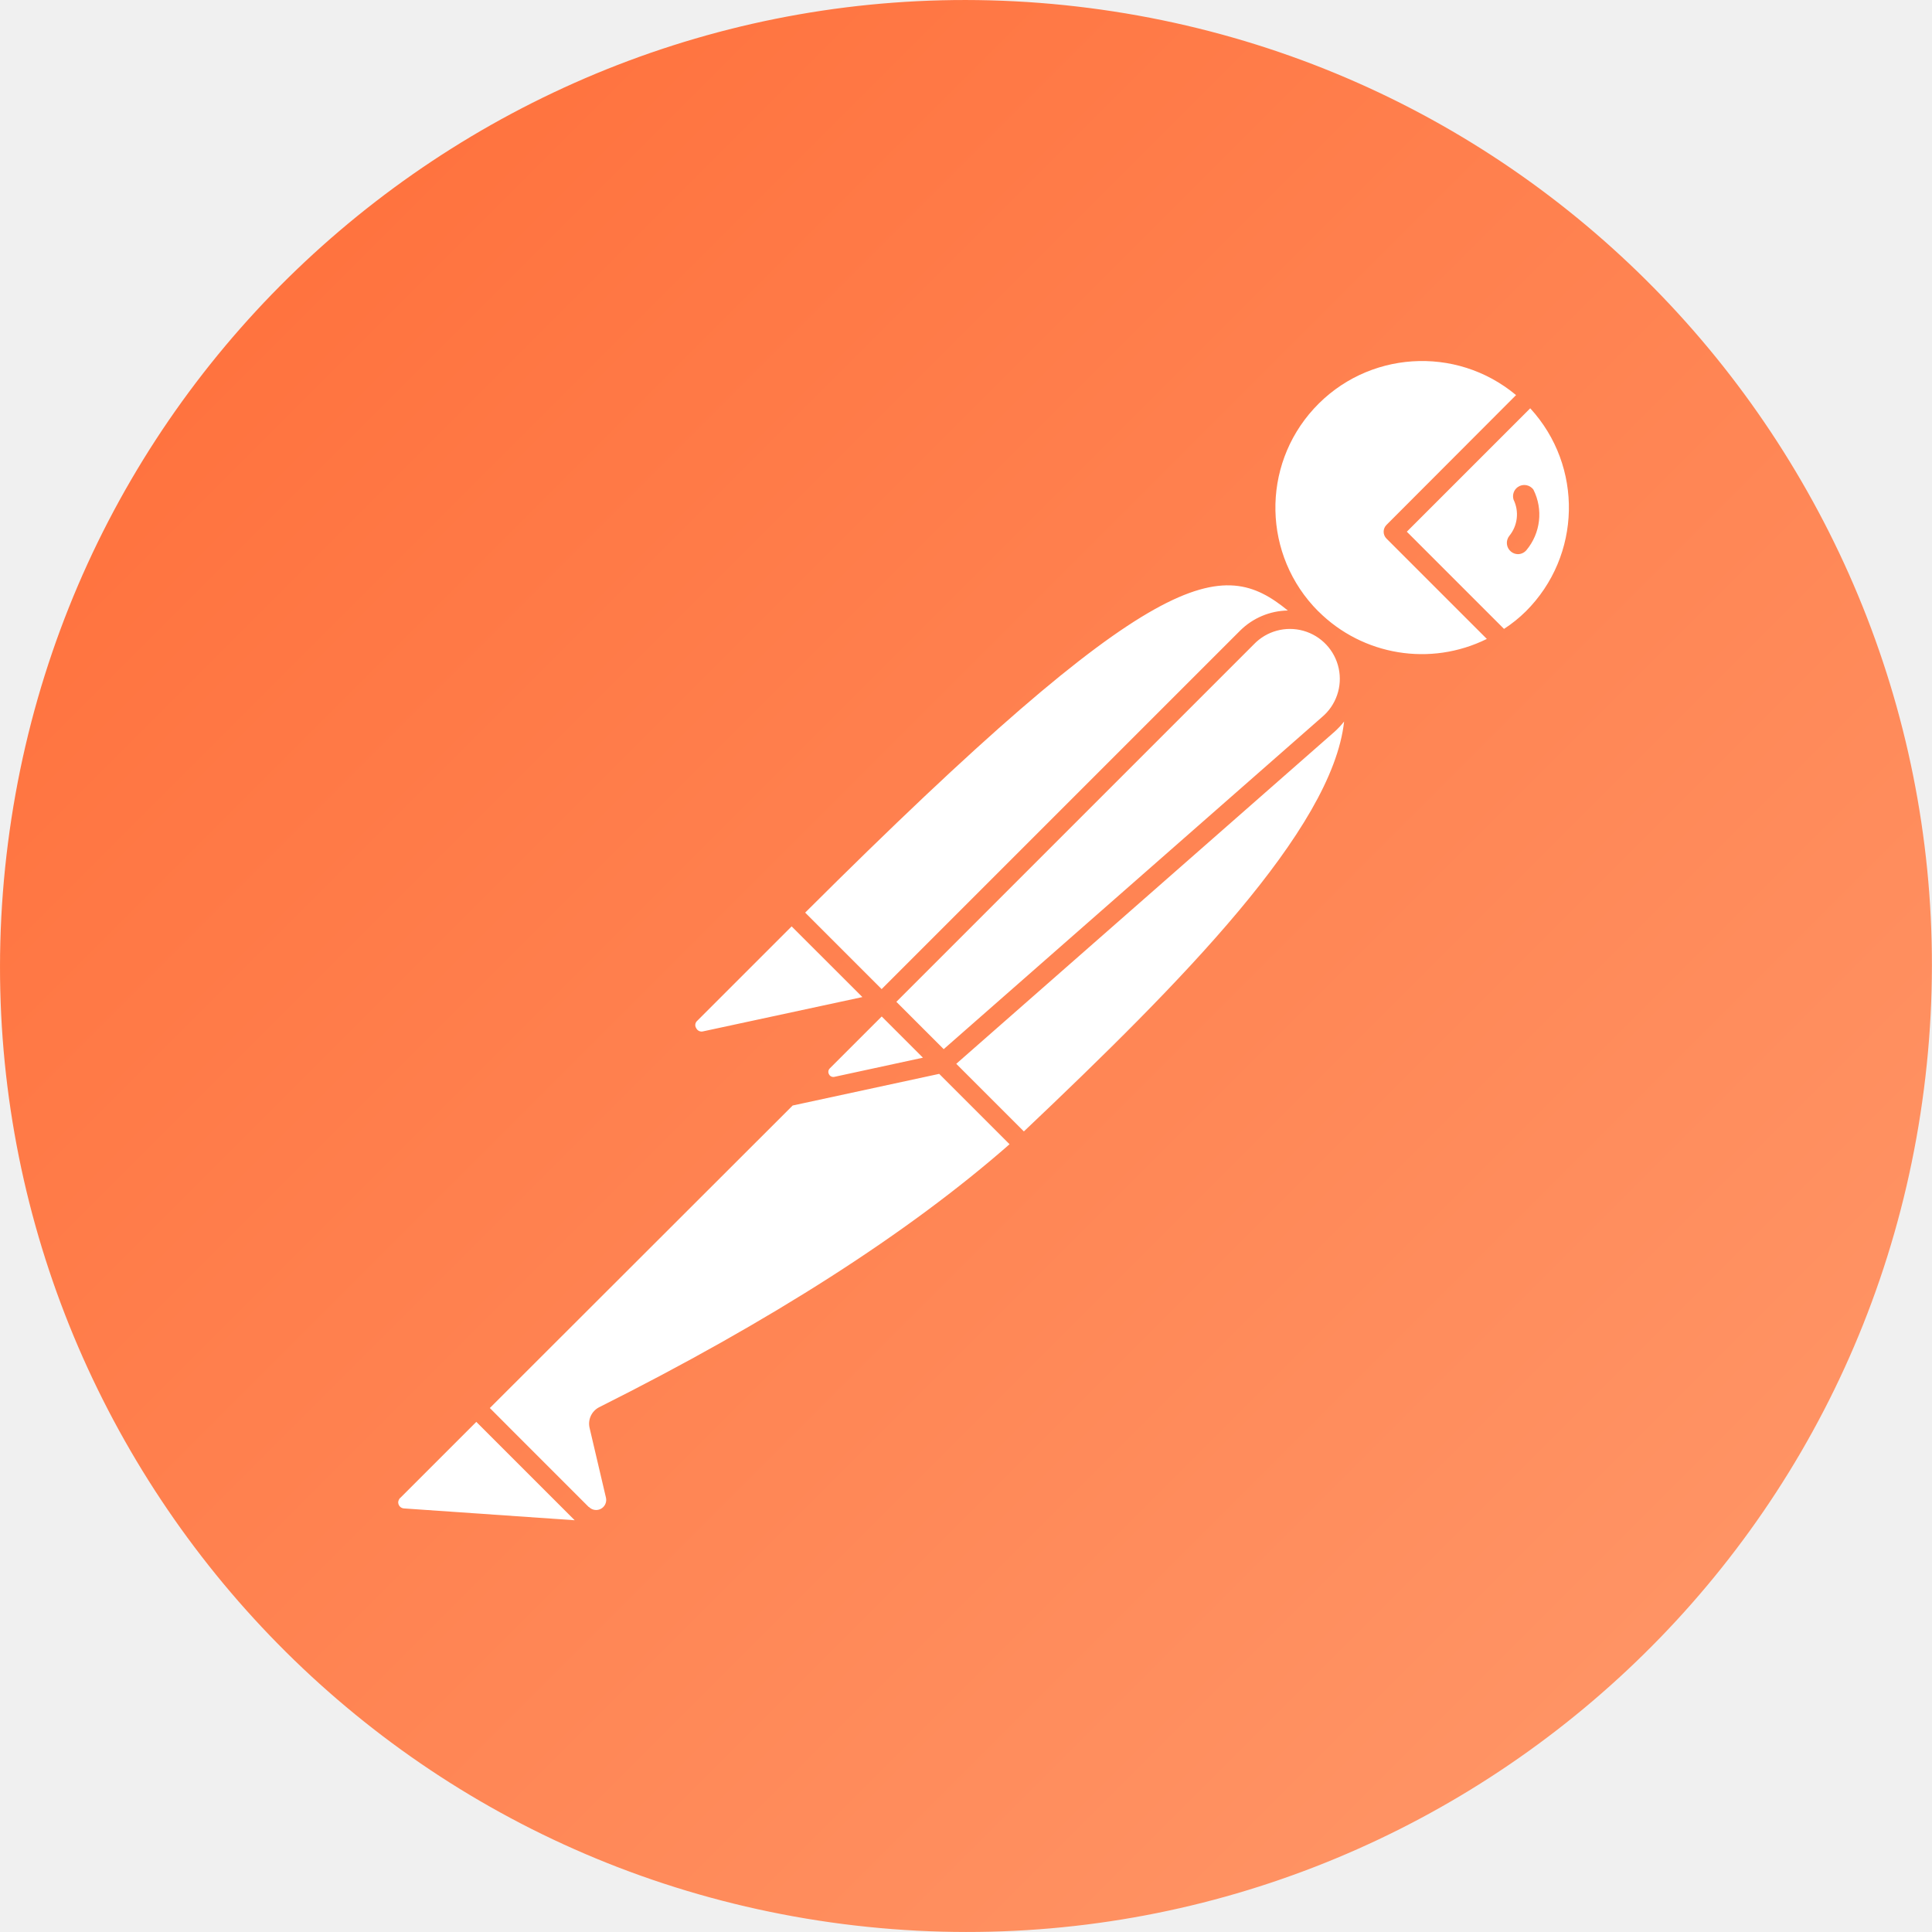
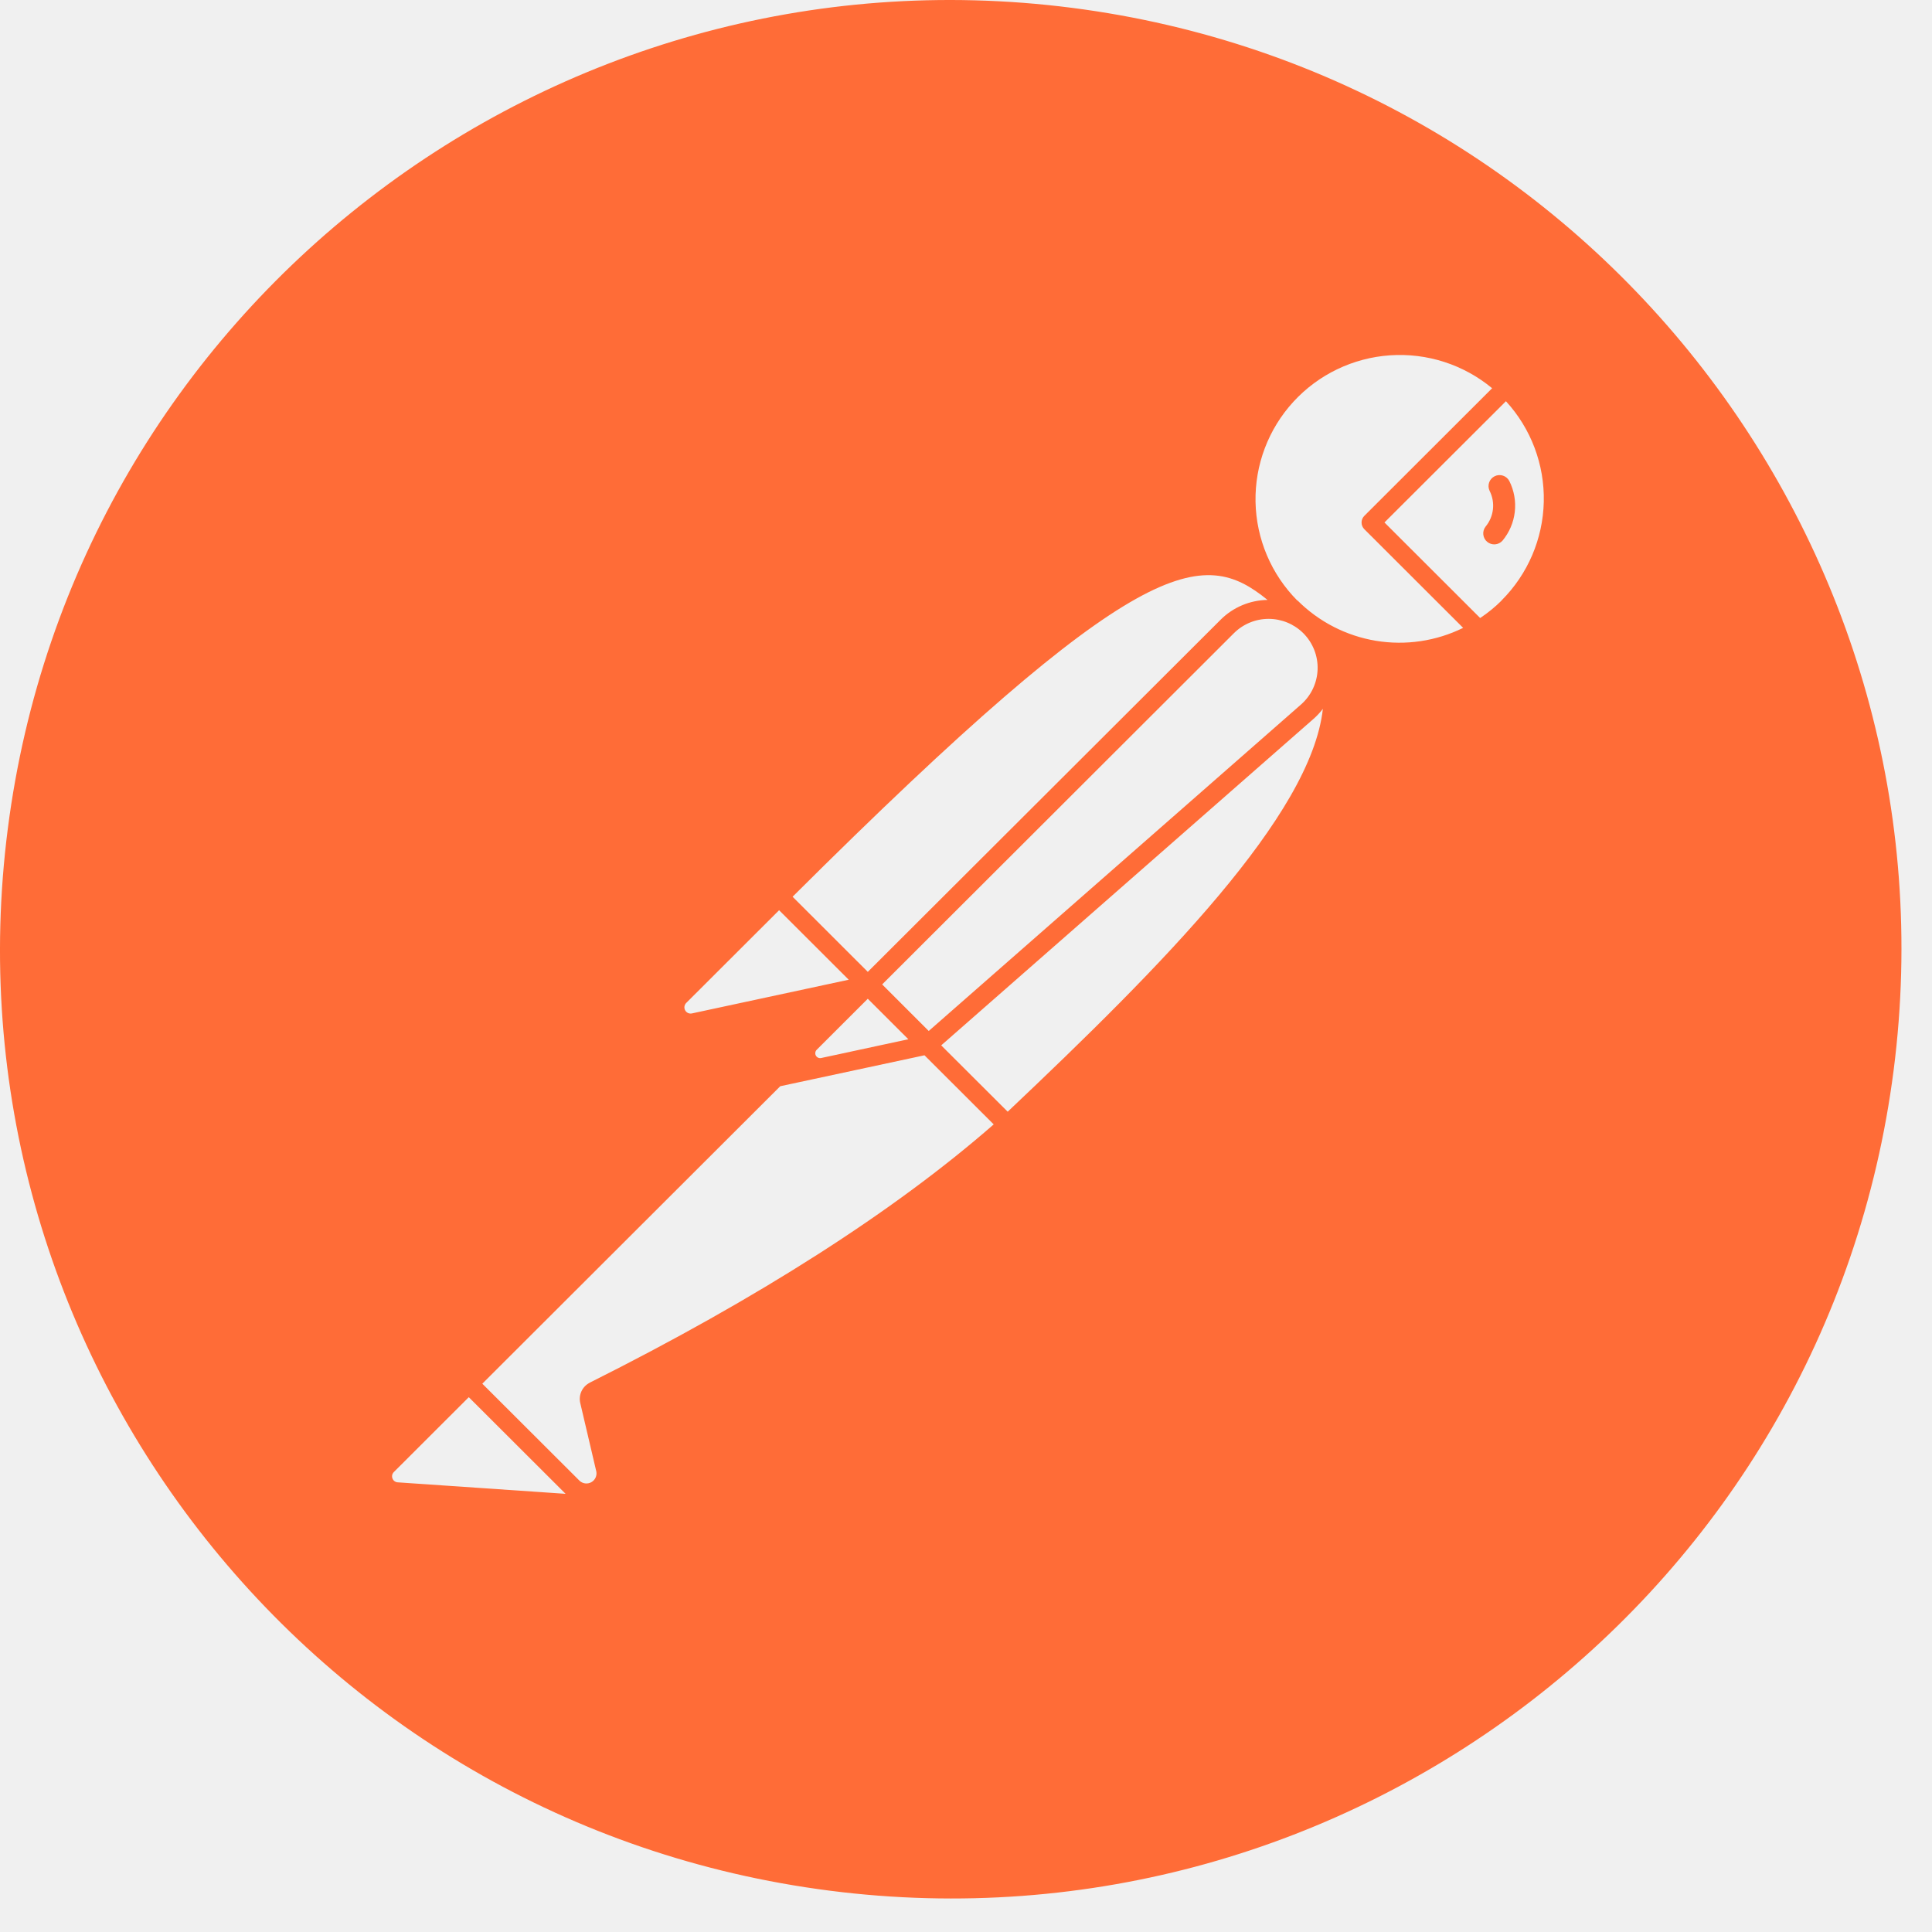
- <svg xmlns="http://www.w3.org/2000/svg" width="24" height="24" viewBox="0 0 24 24">
-   <defs>
-     <linearGradient id="a" x1="0%" y1="0%" x2="100%" y2="100%">
-       <stop offset="0%" style="stop-color:#ff6c37;stop-opacity:1" />
-       <stop offset="100%" style="stop-color:#ff9a6c;stop-opacity:1" />
-     </linearGradient>
-   </defs>
-   <path fill="url(#a)" d="M13.527.099C6.955-.744.942 3.9.099 10.473c-.843 6.572 3.8 12.584 10.373 13.428 6.573.843 12.587-3.801 13.428-10.374C24.744 6.955 20.101.943 13.527.099" />
-   <path fill="#ffffff" d="M15.998 7.584a.86.86 0 0 0-.593.25l-4.453 4.453-.307-.307-.643-.643c4.389-4.376 5.18-4.418 5.996-3.753m-4.863 4.861 4.44-4.44a.62.62 0 1 1 .847.903l-4.699 4.125zm.33.694-1.1.238a.06.06 0 0 1-.067-.032.06.06 0 0 1 .01-.073l.645-.645zm-2.803-.459 1.172-1.172.879.878-1.979.426a.074.074 0 0 1-.085-.039.07.07 0 0 1 .013-.093m-3.646 6.058a.076.076 0 0 1-.069-.083.1.1 0 0 1 .022-.046h.002l.946-.946 1.222 1.222zm2.425-1.256a.23.23 0 0 0-.117.256l.203.865a.125.125 0 0 1-.211.117h-.003l-.934-.934-.294-.295 3.762-3.758 1.82-.393.874.874c-1.255 1.102-2.971 2.201-5.1 3.268m5.279-3.428h-.002l-.839-.839 4.699-4.125a1 1 0 0 0 .119-.127c-.148 1.345-2.029 3.245-3.977 5.091m3.657-6.46-.003-.002a1.822 1.822 0 0 1 2.459-2.684l-1.61 1.613a.12.12 0 0 0 0 .169l1.247 1.247a1.82 1.82 0 0 1-2.093-.343m2.578 0a1.7 1.7 0 0 1-.271.218h-.001l-1.207-1.207 1.533-1.533c.661.72.637 1.832-.054 2.522m-.1-1.544a.14.14 0 0 0-.053.157.42.42 0 0 1-.053.45.14.14 0 0 0 .023.197.14.14 0 0 0 .084.03.14.14 0 0 0 .106-.05.69.69 0 0 0 .087-.751.14.14 0 0 0-.194-.033" />
+ <svg xmlns="http://www.w3.org/2000/svg" width="24" height="24" viewBox="0 0 115 115">
+   <path d="M88.97 28.346C88.893 28.383 88.823 28.436 88.766 28.501C88.709 28.565 88.666 28.64 88.638 28.722C88.61 28.803 88.598 28.89 88.604 28.975C88.61 29.061 88.632 29.145 88.67 29.223C88.841 29.562 88.908 29.944 88.865 30.322C88.821 30.699 88.669 31.055 88.426 31.348C88.321 31.482 88.273 31.652 88.292 31.821C88.31 31.99 88.394 32.145 88.525 32.253C88.656 32.362 88.825 32.415 88.995 32.402C89.165 32.388 89.322 32.309 89.435 32.182C89.84 31.694 90.094 31.099 90.166 30.47C90.239 29.841 90.126 29.204 89.843 28.637C89.765 28.484 89.63 28.367 89.466 28.313C89.303 28.258 89.125 28.27 88.97 28.346Z" fill="#FF6C37" />
+   <path d="M63.796 0.465C32.798 -3.503 4.442 18.363 0.466 49.317C-3.51 80.272 18.387 108.569 49.387 112.54C80.387 116.511 108.744 94.645 112.717 63.7C116.69 32.754 94.795 4.439 63.796 0.465ZM75.448 35.71C74.399 35.725 73.396 36.148 72.654 36.89L51.655 57.849L47.178 53.377C67.865 32.774 71.595 32.576 75.448 35.71ZM52.51 58.597L73.448 37.689C73.996 37.144 74.738 36.837 75.512 36.837C76.286 36.837 77.028 37.144 77.576 37.689C77.858 37.971 78.079 38.307 78.226 38.678C78.373 39.049 78.442 39.445 78.429 39.844C78.416 40.242 78.321 40.633 78.151 40.993C77.981 41.354 77.738 41.675 77.438 41.938L55.281 61.368L52.51 58.597ZM54.068 61.86L48.88 62.977C48.819 62.99 48.755 62.983 48.697 62.957C48.64 62.931 48.593 62.887 48.563 62.832C48.533 62.777 48.522 62.713 48.531 62.651C48.54 62.589 48.569 62.532 48.613 62.487L51.654 59.45L54.068 61.86ZM40.846 59.7L46.375 54.18L50.519 58.317L41.184 60.323C41.106 60.339 41.025 60.33 40.953 60.297C40.88 60.264 40.821 60.208 40.783 60.138C40.745 60.068 40.73 59.987 40.741 59.909C40.753 59.83 40.789 59.757 40.846 59.7ZM23.655 88.233C23.588 88.225 23.524 88.198 23.471 88.156C23.419 88.114 23.379 88.057 23.357 87.993C23.335 87.929 23.331 87.86 23.346 87.794C23.362 87.728 23.396 87.668 23.444 87.621L27.904 83.166L33.666 88.918L23.655 88.233ZM35.093 82.312C34.88 82.421 34.711 82.599 34.61 82.816C34.51 83.032 34.484 83.276 34.538 83.509L35.495 87.588C35.519 87.712 35.504 87.841 35.45 87.955C35.397 88.07 35.309 88.165 35.198 88.226C35.087 88.288 34.96 88.313 34.834 88.298C34.708 88.282 34.59 88.228 34.498 88.141L28.709 82.363L46.444 64.656L55.029 62.815L59.149 66.928C53.225 72.104 45.132 77.28 35.093 82.307V82.312ZM59.981 66.172L56.024 62.224L78.185 42.791C78.39 42.611 78.577 42.411 78.742 42.193C78.042 48.536 69.173 57.478 59.987 66.168L59.981 66.172ZM77.222 35.748C75.668 34.183 74.778 32.081 74.734 29.878C74.691 27.674 75.498 25.539 76.989 23.914C78.48 22.289 80.54 21.299 82.742 21.149C84.944 21 87.12 21.701 88.817 23.109L81.212 30.704C81.159 30.756 81.117 30.818 81.088 30.887C81.06 30.955 81.045 31.029 81.045 31.103C81.045 31.177 81.06 31.25 81.088 31.319C81.117 31.387 81.159 31.449 81.212 31.502L87.092 37.373C85.484 38.165 83.669 38.434 81.9 38.142C80.132 37.849 78.5 37.01 77.234 35.743L77.222 35.748ZM89.378 35.748C88.989 36.135 88.562 36.483 88.105 36.787L82.408 31.099L89.639 23.882C91.134 25.512 91.941 27.655 91.892 29.865C91.843 32.075 90.941 34.181 89.375 35.743L89.378 35.748Z" fill="#FF6C37" />
</svg>
